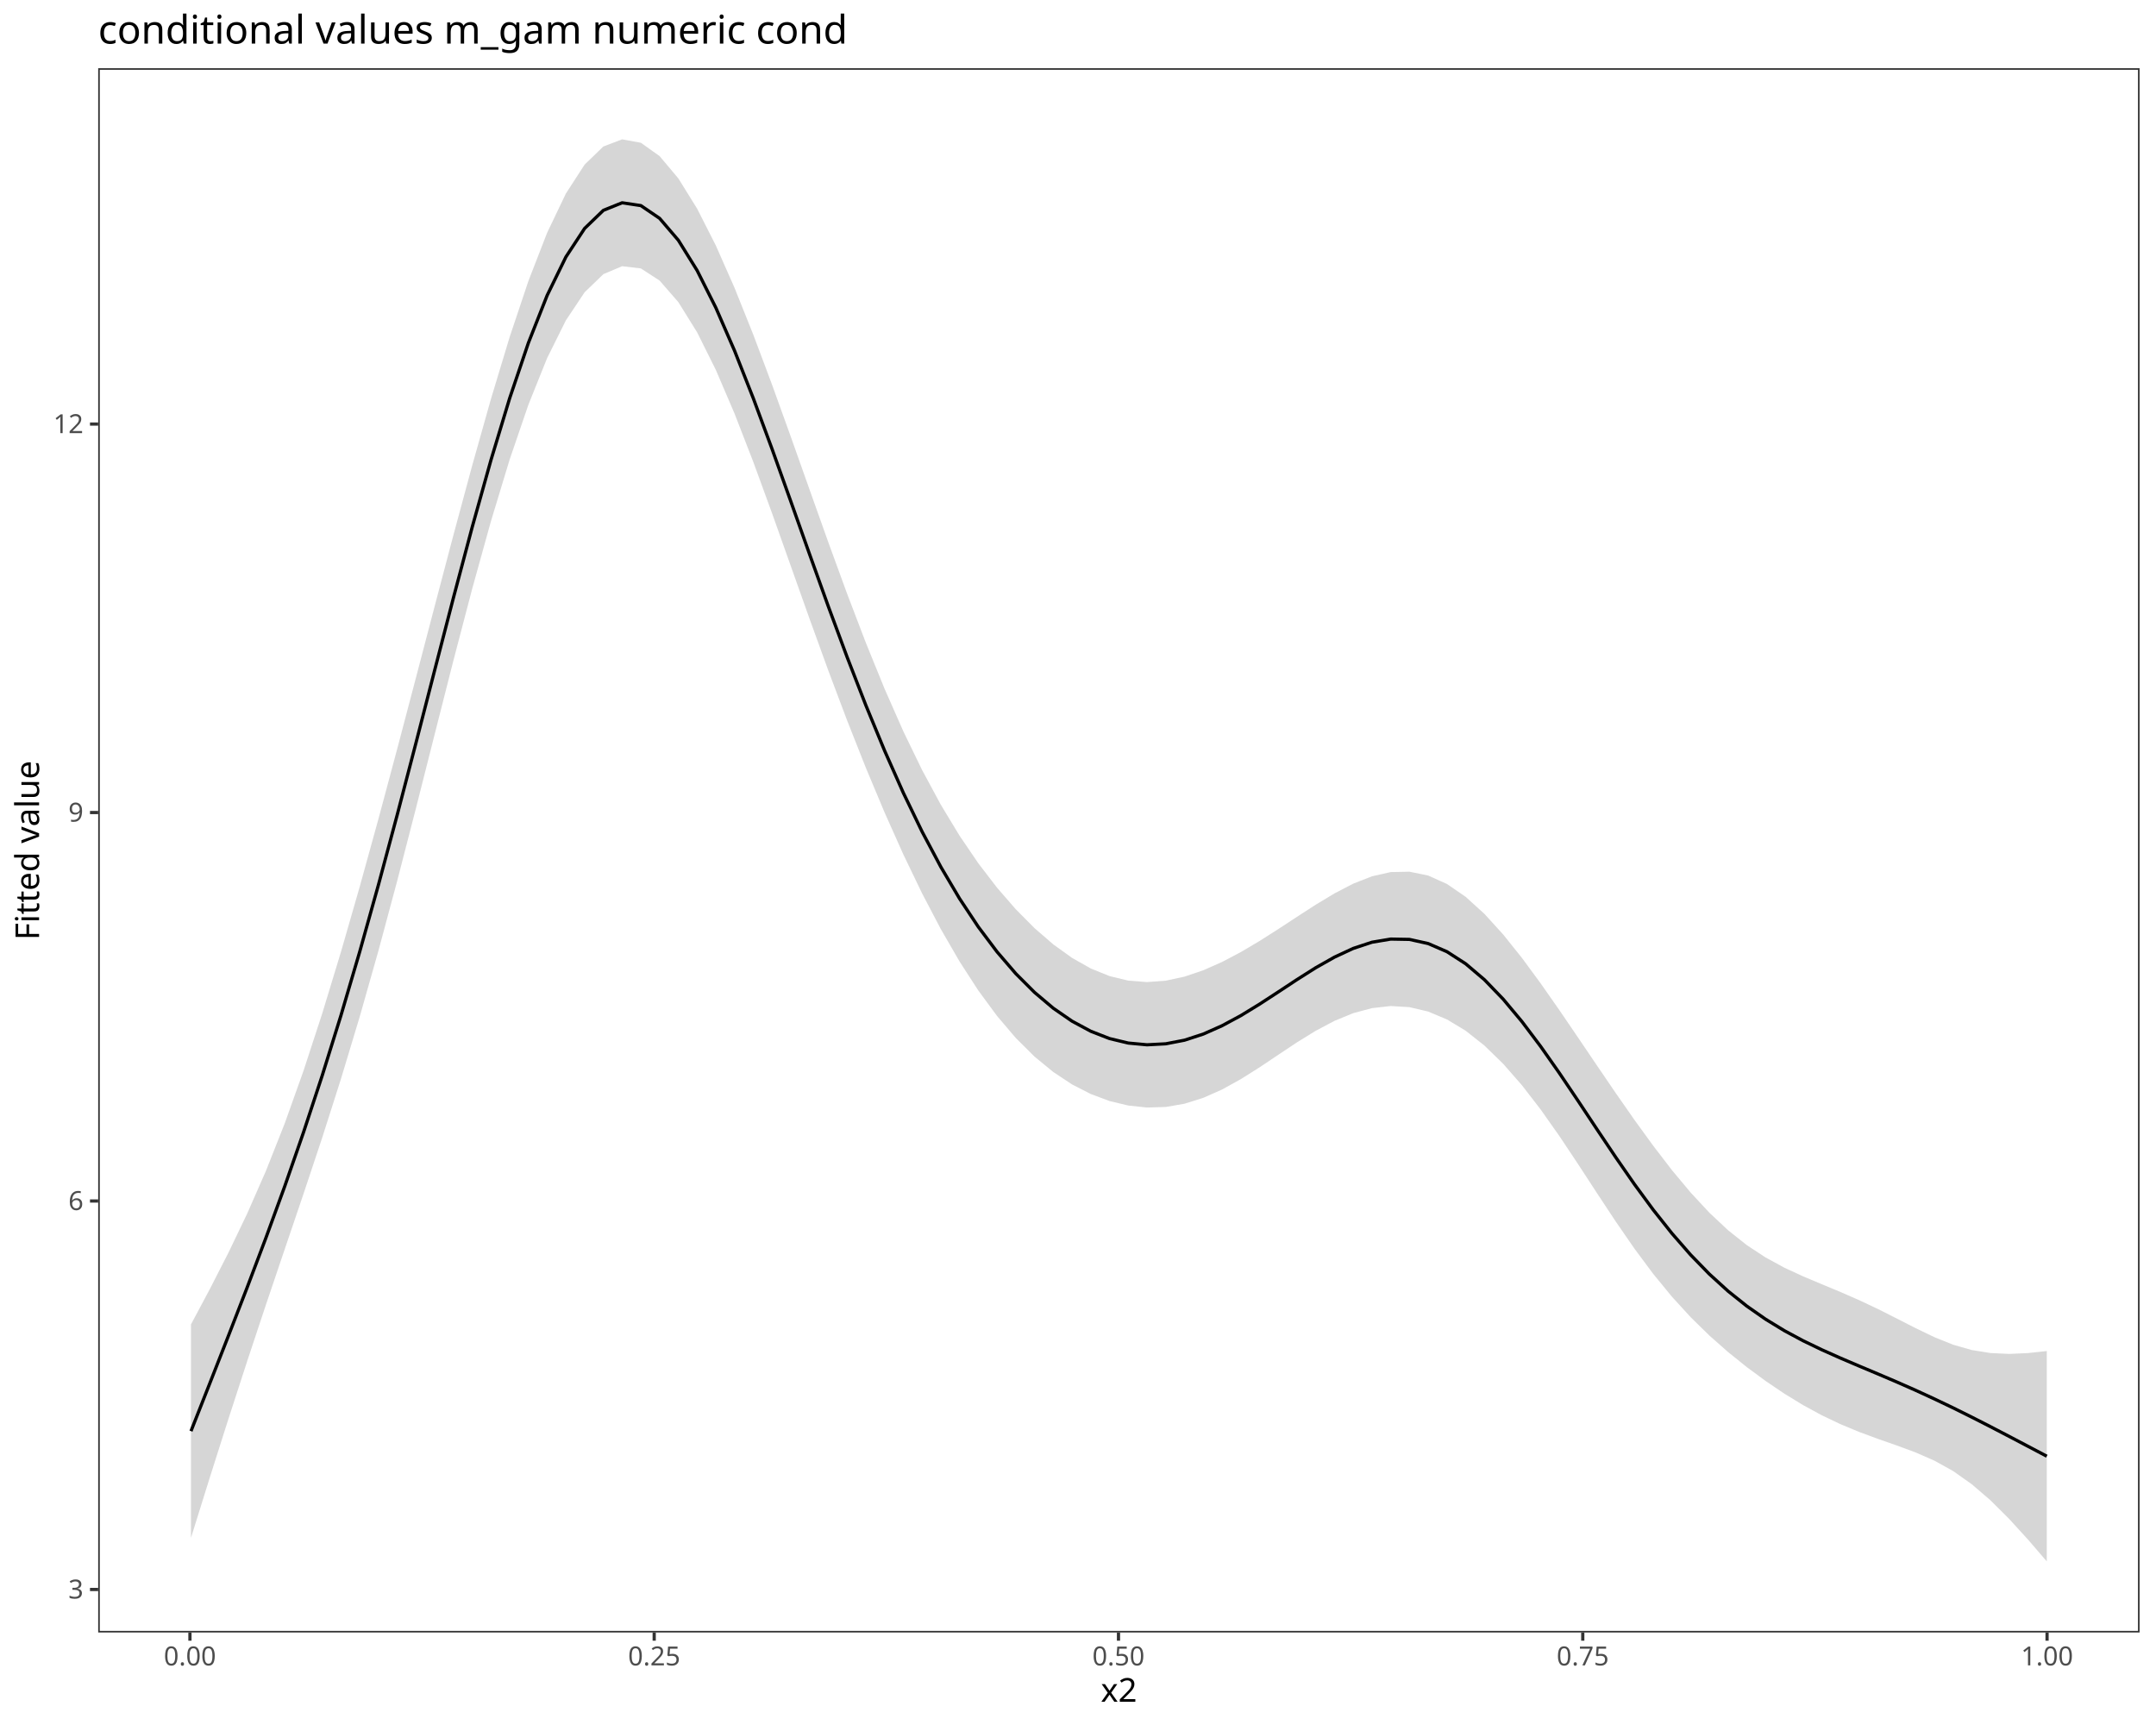
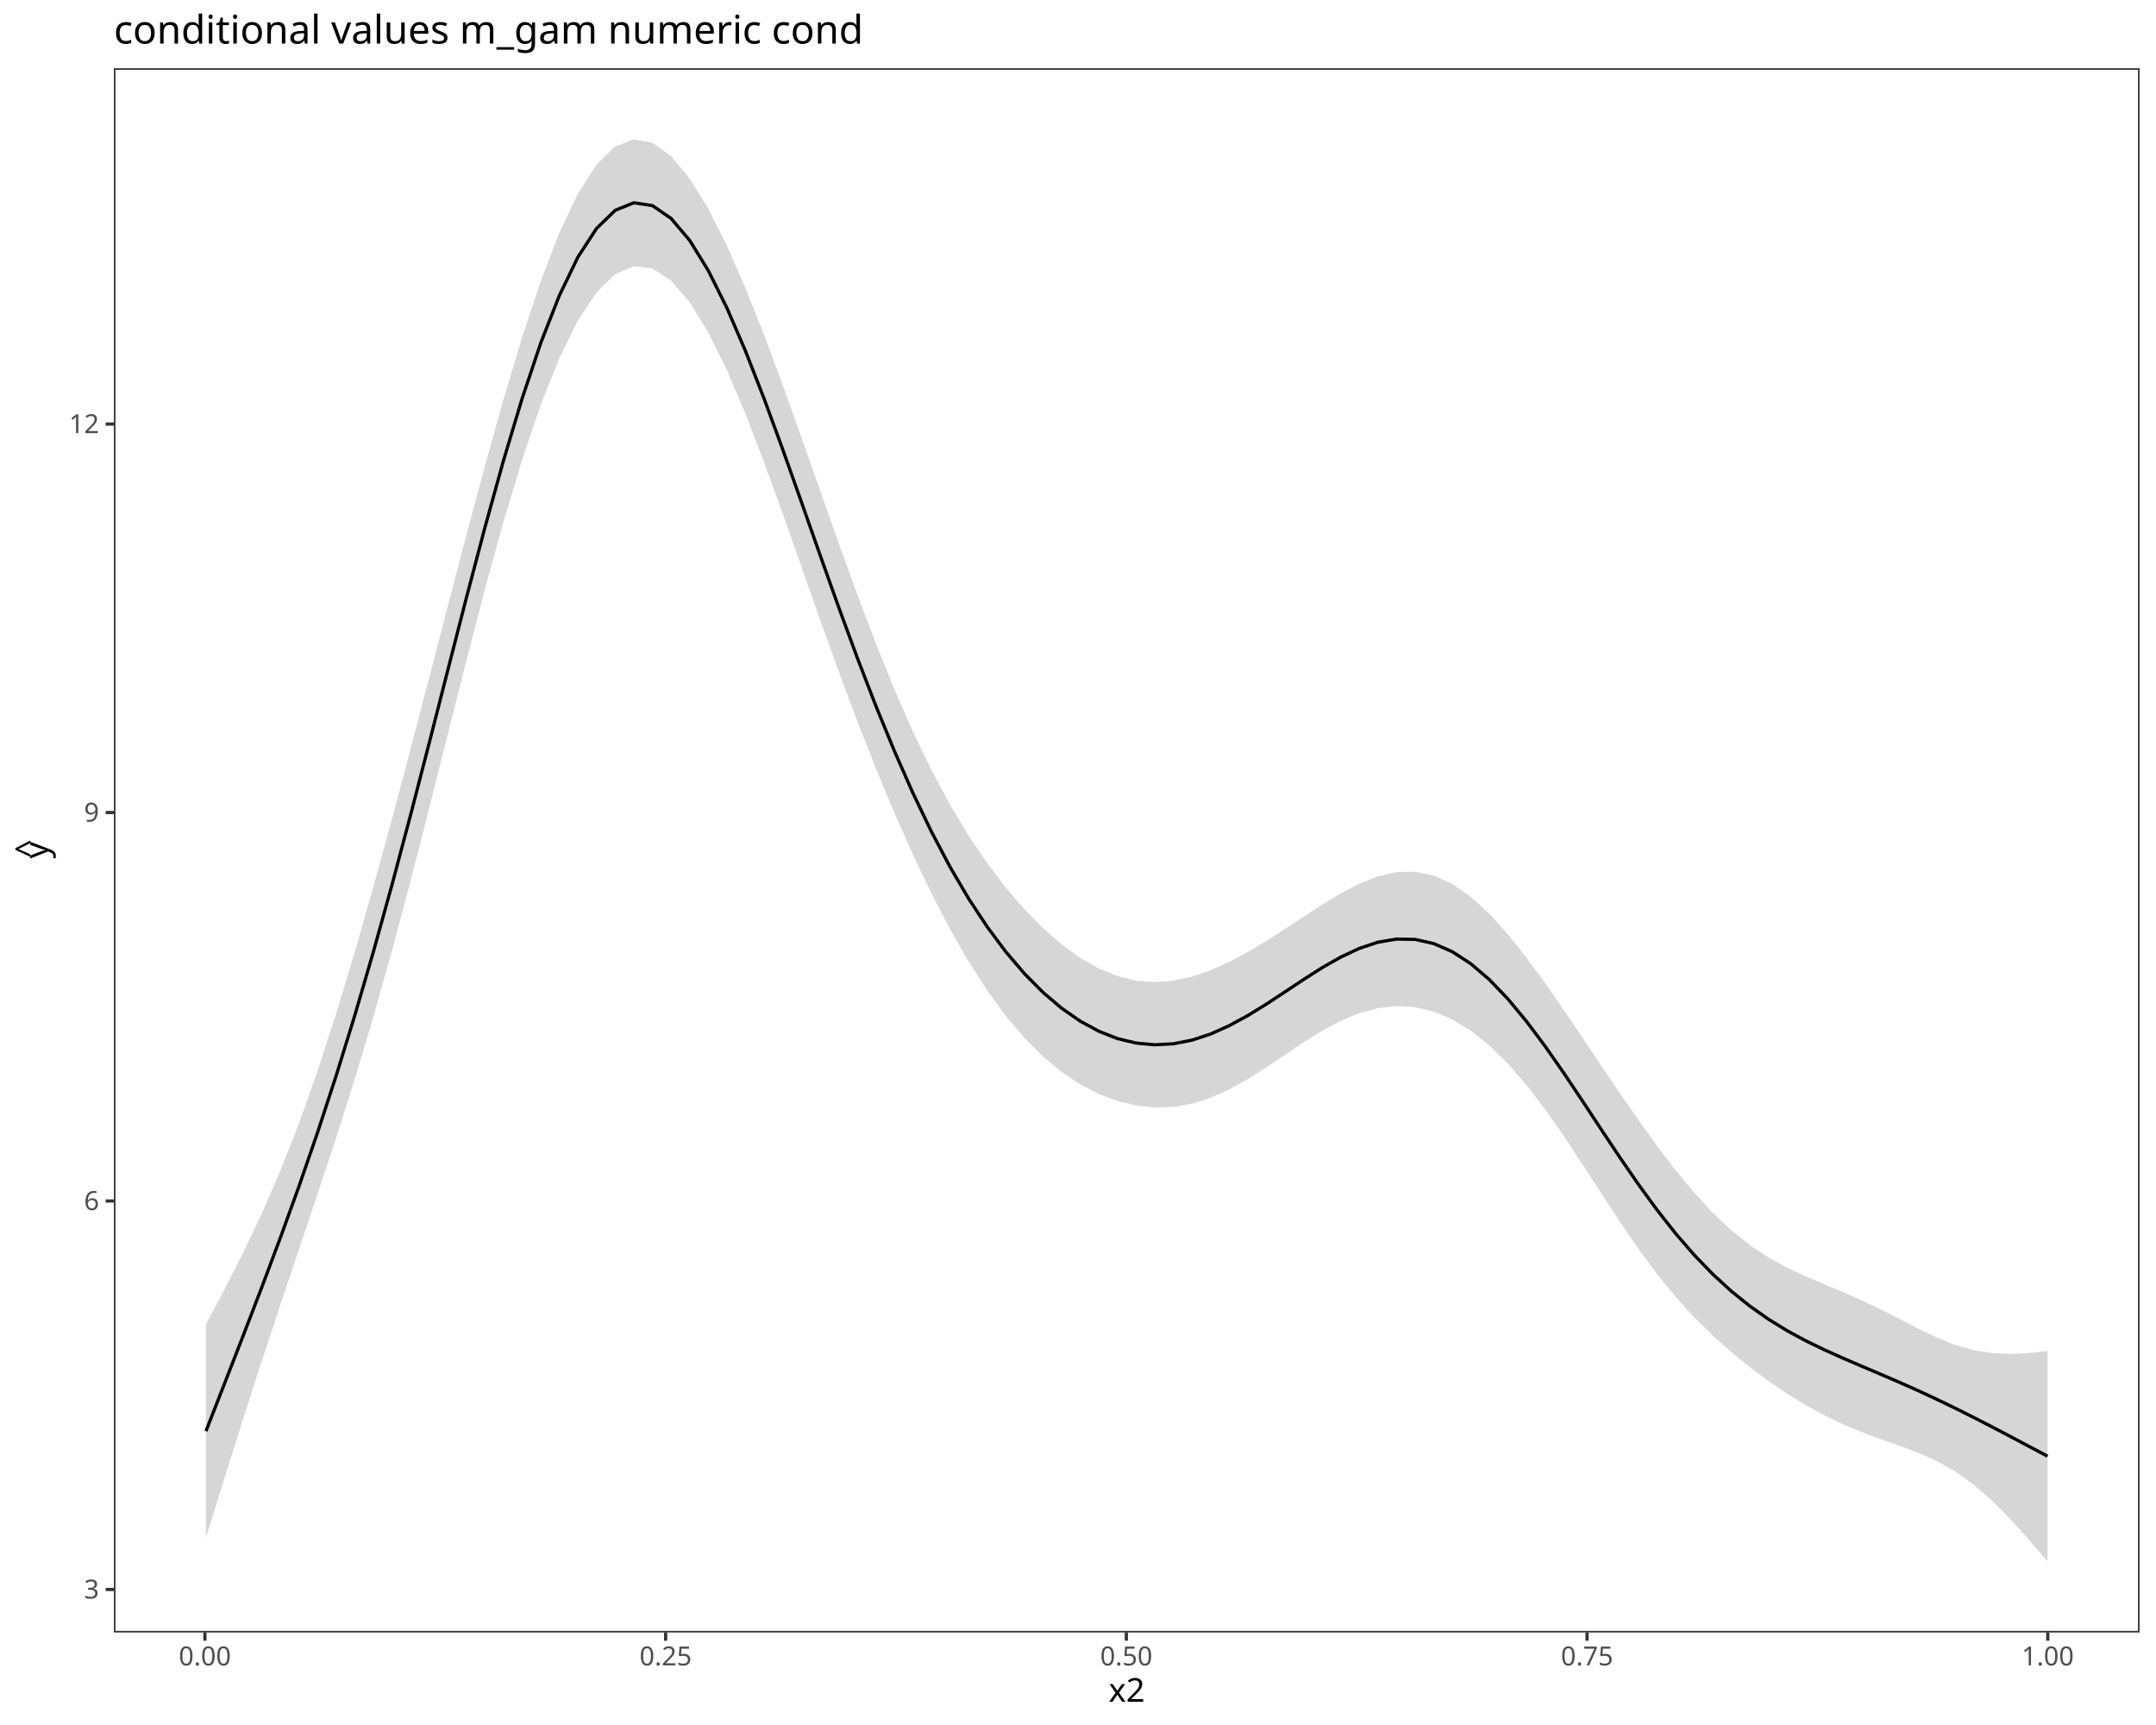
<svg xmlns="http://www.w3.org/2000/svg" class="svglite" data-engine-version="2.0" width="720.00pt" height="576.00pt" viewBox="0 0 720.00 576.00">
  <defs>
    <style type="text/css">
    .svglite line, .svglite polyline, .svglite polygon, .svglite path, .svglite rect, .svglite circle {
      fill: none;
      stroke: #000000;
      stroke-linecap: round;
      stroke-linejoin: round;
      stroke-miterlimit: 10.00;
    }
  </style>
  </defs>
  <rect width="100%" height="100%" style="stroke: none; fill: #FFFFFF;" />
  <defs>
    <clipPath id="cpMC4wMHw3MjAuMDB8MC4wMHw1NzYuMDA=">
      <rect x="0.00" y="0.00" width="720.00" height="576.00" />
    </clipPath>
  </defs>
  <g clip-path="url(#cpMC4wMHw3MjAuMDB8MC4wMHw1NzYuMDA=)">
    <rect x="0.00" y="0.00" width="720.00" height="576.00" style="stroke-width: 1.07; stroke: #FFFFFF; fill: #FFFFFF;" />
  </g>
  <defs>
-     <clipPath id="cpMzIuNzl8NzE0LjUyfDIyLjc4fDU0NS4xMQ==">
-       <rect x="32.79" y="22.78" width="681.73" height="522.33" />
+     <clipPath id="cpMzguMDN8NzE0LjUyfDIyLjc4fDU0NS4xMQ==">
+       <rect x="38.03" y="22.78" width="676.49" height="522.33" />
    </clipPath>
  </defs>
-   <g clip-path="url(#cpMzIuNzl8NzE0LjUyfDIyLjc4fDU0NS4xMQ==)">
-     <rect x="32.79" y="22.78" width="681.73" height="522.33" style="stroke-width: 1.07; stroke: none; fill: #FFFFFF;" />
-     <polygon points="63.78,442.24 70.04,430.50 76.30,418.26 82.56,405.21 88.82,390.95 95.08,375.13 101.34,357.60 107.60,338.44 113.86,317.86 120.12,296.12 126.38,273.45 132.64,250.10 138.90,226.32 145.16,202.41 151.42,178.67 157.68,155.48 163.94,133.27 170.20,112.54 176.46,93.84 182.72,77.71 188.98,64.63 195.24,54.96 201.50,48.91 207.76,46.53 214.02,47.67 220.28,52.13 226.54,59.58 232.80,69.66 239.06,81.99 245.32,96.16 251.58,111.79 257.84,128.49 264.10,145.86 270.37,163.53 276.63,181.10 282.89,198.24 289.15,214.62 295.41,230.01 301.67,244.20 307.93,257.11 314.19,268.71 320.45,279.06 326.71,288.26 332.97,296.42 339.23,303.62 345.49,309.93 351.75,315.35 358.01,319.85 364.27,323.39 370.53,325.93 376.79,327.44 383.05,327.93 389.31,327.46 395.57,326.11 401.83,323.99 408.09,321.22 414.35,317.92 420.61,314.22 426.87,310.24 433.13,306.14 439.39,302.09 445.65,298.32 451.91,295.07 458.17,292.61 464.43,291.20 470.69,291.07 476.95,292.36 483.21,295.17 489.47,299.47 495.73,305.16 501.99,312.04 508.25,319.86 514.51,328.37 520.77,337.32 527.03,346.51 533.29,355.76 539.55,364.95 545.81,373.92 552.07,382.55 558.33,390.70 564.59,398.20 570.85,404.94 577.11,410.81 583.37,415.78 589.63,419.89 595.89,423.30 602.15,426.19 608.41,428.83 614.67,431.43 620.93,434.17 627.19,437.12 633.45,440.28 639.71,443.48 645.97,446.49 652.23,449.01 658.49,450.80 664.75,451.80 671.01,452.09 677.27,451.81 683.53,451.13 683.53,521.37 677.27,514.10 671.01,507.24 664.75,501.00 658.49,495.61 652.23,491.19 645.97,487.72 639.71,484.98 633.45,482.67 627.19,480.48 620.93,478.17 614.67,475.57 608.41,472.59 602.15,469.19 595.89,465.36 589.63,461.13 583.37,456.51 577.11,451.48 570.85,445.95 564.59,439.82 558.33,432.97 552.07,425.33 545.81,416.91 539.55,407.84 533.29,398.36 527.03,388.76 520.77,379.36 514.51,370.48 508.25,362.37 501.99,355.22 495.73,349.13 489.47,344.18 483.21,340.40 476.95,337.78 470.69,336.30 464.43,335.93 458.17,336.63 451.91,338.31 445.65,340.88 439.39,344.19 433.13,348.05 426.87,352.22 420.61,356.41 414.35,360.35 408.09,363.81 401.83,366.58 395.57,368.55 389.31,369.63 383.05,369.82 376.79,369.15 370.53,367.65 364.27,365.31 358.01,362.10 351.75,357.96 345.49,352.82 339.23,346.60 332.97,339.25 326.71,330.74 320.45,321.06 314.19,310.24 307.93,298.30 301.67,285.30 295.41,271.30 289.15,256.37 282.89,240.55 276.63,223.94 270.37,206.68 264.10,189.04 257.84,171.42 251.58,154.28 245.32,138.15 239.06,123.53 232.80,110.96 226.54,100.89 220.28,93.69 214.02,89.63 207.76,88.89 201.50,91.54 195.24,97.59 188.98,106.97 182.72,119.56 176.46,135.14 170.20,153.44 163.94,174.09 157.68,196.65 151.42,220.55 145.16,245.18 138.90,269.91 132.64,294.16 126.38,317.46 120.12,339.52 113.86,360.27 107.60,379.89 101.34,398.70 95.08,417.14 88.82,435.64 82.56,454.48 76.30,473.75 70.04,493.44 63.78,513.50 " style="stroke-width: 0.00; stroke: none; stroke-linecap: butt; fill: #333333; fill-opacity: 0.20;" />
-     <polyline points="63.78,442.24 70.04,430.50 76.30,418.26 82.56,405.21 88.82,390.95 95.08,375.13 101.34,357.60 107.60,338.44 113.86,317.86 120.12,296.12 126.38,273.45 132.64,250.10 138.90,226.32 145.16,202.41 151.42,178.67 157.68,155.48 163.94,133.27 170.20,112.54 176.46,93.84 182.72,77.71 188.98,64.63 195.24,54.96 201.50,48.91 207.76,46.53 214.02,47.67 220.28,52.13 226.54,59.58 232.80,69.66 239.06,81.99 245.32,96.16 251.58,111.79 257.84,128.49 264.10,145.86 270.37,163.53 276.63,181.10 282.89,198.24 289.15,214.62 295.41,230.01 301.67,244.20 307.93,257.11 314.19,268.71 320.45,279.06 326.71,288.26 332.97,296.42 339.23,303.62 345.49,309.93 351.75,315.35 358.01,319.85 364.27,323.39 370.53,325.93 376.79,327.44 383.05,327.93 389.31,327.46 395.57,326.11 401.83,323.99 408.09,321.22 414.35,317.92 420.61,314.22 426.87,310.24 433.13,306.14 439.39,302.09 445.65,298.32 451.91,295.07 458.17,292.61 464.43,291.20 470.69,291.07 476.95,292.36 483.21,295.17 489.47,299.47 495.73,305.16 501.99,312.04 508.25,319.86 514.51,328.37 520.77,337.32 527.03,346.51 533.29,355.76 539.55,364.95 545.81,373.92 552.07,382.55 558.33,390.70 564.59,398.20 570.85,404.94 577.11,410.81 583.37,415.78 589.63,419.89 595.89,423.30 602.15,426.19 608.41,428.83 614.67,431.43 620.93,434.17 627.19,437.12 633.45,440.28 639.71,443.48 645.97,446.49 652.23,449.01 658.49,450.80 664.75,451.80 671.01,452.09 677.27,451.81 683.53,451.13 " style="stroke-width: 1.07; stroke: none; stroke-linecap: butt;" />
-     <polyline points="683.53,521.37 677.27,514.10 671.01,507.24 664.75,501.00 658.49,495.61 652.23,491.19 645.97,487.72 639.71,484.98 633.45,482.67 627.19,480.48 620.93,478.17 614.67,475.57 608.41,472.59 602.15,469.19 595.89,465.36 589.63,461.13 583.37,456.51 577.11,451.48 570.85,445.95 564.59,439.82 558.33,432.97 552.07,425.33 545.81,416.91 539.55,407.84 533.29,398.36 527.03,388.76 520.77,379.36 514.51,370.48 508.25,362.37 501.99,355.22 495.73,349.13 489.47,344.18 483.21,340.40 476.95,337.78 470.69,336.30 464.43,335.93 458.17,336.63 451.91,338.31 445.65,340.88 439.39,344.19 433.13,348.05 426.87,352.22 420.61,356.41 414.35,360.35 408.09,363.81 401.83,366.58 395.57,368.55 389.31,369.63 383.05,369.82 376.79,369.15 370.53,367.65 364.27,365.31 358.01,362.10 351.75,357.96 345.49,352.82 339.23,346.60 332.97,339.25 326.71,330.74 320.45,321.06 314.19,310.24 307.93,298.30 301.67,285.30 295.41,271.30 289.15,256.37 282.89,240.55 276.63,223.94 270.37,206.68 264.10,189.04 257.84,171.42 251.58,154.28 245.32,138.15 239.06,123.53 232.80,110.96 226.54,100.89 220.28,93.69 214.02,89.63 207.76,88.89 201.50,91.54 195.24,97.59 188.98,106.97 182.72,119.56 176.46,135.14 170.20,153.44 163.94,174.09 157.68,196.65 151.42,220.55 145.16,245.18 138.90,269.91 132.64,294.16 126.38,317.46 120.12,339.52 113.86,360.27 107.60,379.89 101.34,398.70 95.08,417.14 88.82,435.64 82.56,454.48 76.30,473.75 70.04,493.44 63.78,513.50 " style="stroke-width: 1.07; stroke: none; stroke-linecap: butt;" />
-     <polyline points="63.78,477.87 70.04,461.97 76.30,446.00 82.56,429.84 88.82,413.29 95.08,396.14 101.34,378.15 107.60,359.16 113.86,339.07 120.12,317.82 126.38,295.46 132.64,272.13 138.90,248.12 145.16,223.79 151.42,199.61 157.68,176.06 163.94,153.68 170.20,132.99 176.46,114.49 182.72,98.64 188.98,85.80 195.24,76.27 201.50,70.23 207.76,67.71 214.02,68.65 220.28,72.91 226.54,80.23 232.80,90.31 239.06,102.76 245.32,117.15 251.58,133.04 257.84,149.95 264.10,167.45 270.37,185.10 276.63,202.52 282.89,219.40 289.15,235.50 295.41,250.66 301.67,264.75 307.93,277.70 314.19,289.47 320.45,300.06 326.71,309.50 332.97,317.83 339.23,325.11 345.49,331.37 351.75,336.66 358.01,340.98 364.27,344.35 370.53,346.79 376.79,348.29 383.05,348.87 389.31,348.54 395.57,347.33 401.83,345.29 408.09,342.51 414.35,339.14 420.61,335.31 426.87,331.23 433.13,327.10 439.39,323.14 445.65,319.60 451.91,316.69 458.17,314.62 464.43,313.57 470.69,313.68 476.95,315.07 483.21,317.78 489.47,321.82 495.73,327.14 501.99,333.63 508.25,341.12 514.51,349.43 520.77,358.34 527.03,367.63 533.29,377.06 539.55,386.39 545.81,395.42 552.07,403.94 558.33,411.83 564.59,419.01 570.85,425.44 577.11,431.14 583.37,436.14 589.63,440.51 595.89,444.33 602.15,447.69 608.41,450.71 614.67,453.50 620.93,456.17 627.19,458.80 633.45,461.47 639.71,464.23 645.97,467.11 652.23,470.10 658.49,473.21 664.75,476.40 671.01,479.66 677.27,482.95 683.53,486.25 " style="stroke-width: 1.07; stroke-linecap: butt;" />
-     <rect x="32.79" y="22.78" width="681.73" height="522.33" style="stroke-width: 1.07; stroke: #333333;" />
+   <g clip-path="url(#cpMzguMDN8NzE0LjUyfDIyLjc4fDU0NS4xMQ==)">
+     <rect x="38.03" y="22.78" width="676.49" height="522.33" style="stroke-width: 1.07; stroke: none; fill: #FFFFFF;" />
+     <polygon points="68.78,442.24 74.99,430.50 81.21,418.26 87.42,405.21 93.63,390.95 99.84,375.13 106.05,357.60 112.27,338.44 118.48,317.86 124.69,296.12 130.90,273.45 137.11,250.10 143.33,226.32 149.54,202.41 155.75,178.67 161.96,155.48 168.17,133.27 174.39,112.54 180.60,93.84 186.81,77.71 193.02,64.63 199.23,54.96 205.45,48.91 211.66,46.53 217.87,47.67 224.08,52.13 230.29,59.58 236.51,69.66 242.72,81.99 248.93,96.16 255.14,111.79 261.35,128.49 267.57,145.86 273.78,163.53 279.99,181.10 286.20,198.24 292.41,214.62 298.63,230.01 304.84,244.20 311.05,257.11 317.26,268.71 323.47,279.06 329.69,288.26 335.90,296.42 342.11,303.62 348.32,309.93 354.53,315.35 360.75,319.85 366.96,323.39 373.17,325.93 379.38,327.44 385.59,327.93 391.81,327.46 398.02,326.11 404.23,323.99 410.44,321.22 416.65,317.92 422.87,314.22 429.08,310.24 435.29,306.14 441.50,302.09 447.71,298.32 453.93,295.07 460.14,292.61 466.35,291.20 472.56,291.07 478.77,292.36 484.99,295.17 491.20,299.47 497.41,305.16 503.62,312.04 509.83,319.86 516.05,328.37 522.26,337.32 528.47,346.51 534.68,355.76 540.89,364.95 547.11,373.92 553.32,382.55 559.53,390.70 565.74,398.20 571.95,404.94 578.17,410.81 584.38,415.78 590.59,419.89 596.80,423.30 603.01,426.19 609.23,428.83 615.44,431.43 621.65,434.17 627.86,437.12 634.07,440.28 640.29,443.48 646.50,446.49 652.71,449.01 658.92,450.80 665.14,451.80 671.35,452.09 677.56,451.81 683.77,451.13 683.77,521.37 677.56,514.10 671.35,507.24 665.14,501.00 658.92,495.61 652.71,491.19 646.50,487.72 640.29,484.98 634.07,482.67 627.86,480.48 621.65,478.17 615.44,475.57 609.23,472.59 603.01,469.19 596.80,465.36 590.59,461.13 584.38,456.51 578.17,451.48 571.95,445.95 565.74,439.82 559.53,432.97 553.32,425.33 547.11,416.91 540.89,407.84 534.68,398.36 528.47,388.76 522.26,379.36 516.05,370.48 509.83,362.37 503.62,355.22 497.41,349.13 491.20,344.18 484.99,340.40 478.77,337.78 472.56,336.30 466.35,335.93 460.14,336.63 453.93,338.31 447.71,340.88 441.50,344.19 435.29,348.05 429.08,352.22 422.87,356.41 416.65,360.35 410.44,363.81 404.23,366.58 398.02,368.55 391.81,369.63 385.59,369.82 379.38,369.15 373.17,367.65 366.96,365.31 360.75,362.10 354.53,357.96 348.32,352.82 342.11,346.60 335.90,339.25 329.69,330.74 323.47,321.06 317.26,310.24 311.05,298.30 304.84,285.30 298.63,271.30 292.41,256.37 286.20,240.55 279.99,223.94 273.78,206.68 267.57,189.04 261.35,171.42 255.14,154.28 248.93,138.15 242.72,123.53 236.51,110.96 230.29,100.89 224.08,93.69 217.87,89.63 211.66,88.89 205.45,91.54 199.23,97.59 193.02,106.97 186.81,119.56 180.60,135.14 174.39,153.44 168.17,174.09 161.96,196.65 155.75,220.55 149.54,245.18 143.33,269.91 137.11,294.16 130.90,317.46 124.69,339.52 118.48,360.27 112.27,379.89 106.05,398.70 99.84,417.14 93.63,435.64 87.42,454.48 81.21,473.75 74.99,493.44 68.78,513.50 " style="stroke-width: 0.00; stroke: none; stroke-linecap: butt; fill: #333333; fill-opacity: 0.20;" />
+     <polyline points="68.78,442.24 74.99,430.50 81.21,418.26 87.42,405.21 93.63,390.95 99.84,375.13 106.05,357.60 112.27,338.44 118.48,317.86 124.69,296.12 130.90,273.45 137.11,250.10 143.33,226.32 149.54,202.41 155.75,178.67 161.96,155.48 168.17,133.27 174.39,112.54 180.60,93.84 186.81,77.71 193.02,64.63 199.23,54.96 205.45,48.91 211.66,46.53 217.87,47.67 224.08,52.13 230.29,59.58 236.51,69.66 242.72,81.99 248.93,96.16 255.14,111.79 261.35,128.49 267.57,145.86 273.78,163.53 279.99,181.10 286.20,198.24 292.41,214.62 298.63,230.01 304.84,244.20 311.05,257.11 317.26,268.71 323.47,279.06 329.69,288.26 335.90,296.42 342.11,303.62 348.32,309.93 354.53,315.35 360.75,319.85 366.96,323.39 373.17,325.93 379.38,327.44 385.59,327.93 391.81,327.46 398.02,326.11 404.23,323.99 410.44,321.22 416.65,317.92 422.87,314.22 429.08,310.24 435.29,306.14 441.50,302.09 447.71,298.32 453.93,295.07 460.14,292.61 466.35,291.20 472.56,291.07 478.77,292.36 484.99,295.17 491.20,299.47 497.41,305.16 503.62,312.04 509.83,319.86 516.05,328.37 522.26,337.32 528.47,346.51 534.68,355.76 540.89,364.95 547.11,373.92 553.32,382.55 559.53,390.70 565.74,398.20 571.95,404.94 578.17,410.81 584.38,415.78 590.59,419.89 596.80,423.30 603.01,426.19 609.23,428.83 615.44,431.43 621.65,434.17 627.86,437.12 634.07,440.28 640.29,443.48 646.50,446.49 652.71,449.01 658.92,450.80 665.14,451.80 671.35,452.09 677.56,451.81 683.77,451.13 " style="stroke-width: 1.07; stroke: none; stroke-linecap: butt;" />
+     <polyline points="683.77,521.37 677.56,514.10 671.35,507.24 665.14,501.00 658.92,495.61 652.71,491.19 646.50,487.72 640.29,484.98 634.07,482.67 627.86,480.48 621.65,478.17 615.44,475.57 609.23,472.59 603.01,469.19 596.80,465.36 590.59,461.13 584.38,456.51 578.17,451.48 571.95,445.95 565.74,439.82 559.53,432.97 553.32,425.33 547.11,416.91 540.89,407.84 534.68,398.36 528.47,388.76 522.26,379.36 516.05,370.48 509.83,362.37 503.62,355.22 497.41,349.13 491.20,344.18 484.99,340.40 478.77,337.78 472.56,336.30 466.35,335.93 460.14,336.63 453.93,338.31 447.71,340.88 441.50,344.19 435.29,348.05 429.08,352.22 422.87,356.41 416.65,360.35 410.44,363.81 404.23,366.58 398.02,368.55 391.81,369.63 385.59,369.82 379.38,369.15 373.17,367.65 366.96,365.31 360.75,362.10 354.53,357.96 348.32,352.82 342.11,346.60 335.90,339.25 329.69,330.74 323.47,321.06 317.26,310.24 311.05,298.30 304.84,285.30 298.63,271.30 292.41,256.37 286.20,240.55 279.99,223.94 273.78,206.68 267.57,189.04 261.35,171.42 255.14,154.28 248.93,138.15 242.72,123.53 236.51,110.96 230.29,100.89 224.08,93.69 217.87,89.63 211.66,88.89 205.45,91.54 199.23,97.59 193.02,106.97 186.81,119.56 180.60,135.14 174.39,153.44 168.17,174.09 161.96,196.65 155.75,220.55 149.54,245.18 143.33,269.91 137.11,294.16 130.90,317.46 124.69,339.52 118.48,360.27 112.27,379.89 106.05,398.70 99.84,417.14 93.63,435.64 87.42,454.48 81.21,473.75 74.99,493.44 68.78,513.50 " style="stroke-width: 1.07; stroke: none; stroke-linecap: butt;" />
+     <polyline points="68.78,477.87 74.99,461.97 81.21,446.00 87.42,429.84 93.63,413.29 99.84,396.14 106.05,378.15 112.27,359.16 118.48,339.07 124.69,317.82 130.90,295.46 137.11,272.13 143.33,248.12 149.54,223.79 155.75,199.61 161.96,176.06 168.17,153.68 174.39,132.99 180.60,114.49 186.81,98.64 193.02,85.80 199.23,76.27 205.45,70.23 211.66,67.71 217.87,68.65 224.08,72.91 230.29,80.23 236.51,90.31 242.72,102.76 248.93,117.15 255.14,133.04 261.35,149.95 267.57,167.45 273.78,185.10 279.99,202.52 286.20,219.40 292.41,235.50 298.63,250.66 304.84,264.75 311.05,277.70 317.26,289.47 323.47,300.06 329.69,309.50 335.90,317.83 342.11,325.11 348.32,331.37 354.53,336.66 360.75,340.98 366.96,344.35 373.17,346.79 379.38,348.29 385.59,348.87 391.81,348.54 398.02,347.33 404.23,345.29 410.44,342.51 416.65,339.14 422.87,335.31 429.08,331.23 435.29,327.10 441.50,323.14 447.71,319.60 453.93,316.69 460.14,314.62 466.35,313.57 472.56,313.68 478.77,315.07 484.99,317.78 491.20,321.82 497.41,327.14 503.62,333.63 509.83,341.12 516.05,349.43 522.26,358.34 528.47,367.63 534.68,377.06 540.89,386.39 547.11,395.42 553.32,403.94 559.53,411.83 565.74,419.01 571.95,425.44 578.17,431.14 584.38,436.14 590.59,440.51 596.80,444.33 603.01,447.69 609.23,450.71 615.44,453.50 621.65,456.17 627.86,458.80 634.07,461.47 640.29,464.23 646.50,467.11 652.71,470.10 658.92,473.21 665.14,476.40 671.35,479.66 677.56,482.95 683.77,486.25 " style="stroke-width: 1.07; stroke-linecap: butt;" />
+     <rect x="38.03" y="22.78" width="676.49" height="522.33" style="stroke-width: 1.07; stroke: #333333;" />
  </g>
  <g clip-path="url(#cpMC4wMHw3MjAuMDB8MC4wMHw1NzYuMDA=)">
-     <text x="27.86" y="533.77" text-anchor="end" style="font-size: 8.80px; fill: #4D4D4D; font-family: sans;" textLength="4.89px" lengthAdjust="spacingAndGlyphs">3</text>
-     <text x="27.86" y="404.05" text-anchor="end" style="font-size: 8.80px; fill: #4D4D4D; font-family: sans;" textLength="4.89px" lengthAdjust="spacingAndGlyphs">6</text>
-     <text x="27.86" y="274.34" text-anchor="end" style="font-size: 8.80px; fill: #4D4D4D; font-family: sans;" textLength="4.89px" lengthAdjust="spacingAndGlyphs">9</text>
-     <text x="27.86" y="144.63" text-anchor="end" style="font-size: 8.80px; fill: #4D4D4D; font-family: sans;" textLength="9.79px" lengthAdjust="spacingAndGlyphs">12</text>
-     <polyline points="30.05,530.74 32.79,530.74 " style="stroke-width: 1.07; stroke: #333333; stroke-linecap: butt;" />
-     <polyline points="30.05,401.03 32.79,401.03 " style="stroke-width: 1.07; stroke: #333333; stroke-linecap: butt;" />
-     <polyline points="30.05,271.31 32.79,271.31 " style="stroke-width: 1.07; stroke: #333333; stroke-linecap: butt;" />
-     <polyline points="30.05,141.60 32.79,141.60 " style="stroke-width: 1.07; stroke: #333333; stroke-linecap: butt;" />
-     <polyline points="63.43,547.85 63.43,545.11 " style="stroke-width: 1.07; stroke: #333333; stroke-linecap: butt;" />
-     <polyline points="218.47,547.85 218.47,545.11 " style="stroke-width: 1.07; stroke: #333333; stroke-linecap: butt;" />
-     <polyline points="373.52,547.85 373.52,545.11 " style="stroke-width: 1.07; stroke: #333333; stroke-linecap: butt;" />
-     <polyline points="528.57,547.85 528.57,545.11 " style="stroke-width: 1.07; stroke: #333333; stroke-linecap: butt;" />
-     <polyline points="683.62,547.85 683.62,545.11 " style="stroke-width: 1.07; stroke: #333333; stroke-linecap: butt;" />
-     <text x="63.43" y="556.10" text-anchor="middle" style="font-size: 8.80px; fill: #4D4D4D; font-family: sans;" textLength="17.13px" lengthAdjust="spacingAndGlyphs">0.00</text>
-     <text x="218.47" y="556.10" text-anchor="middle" style="font-size: 8.80px; fill: #4D4D4D; font-family: sans;" textLength="17.13px" lengthAdjust="spacingAndGlyphs">0.25</text>
-     <text x="373.52" y="556.10" text-anchor="middle" style="font-size: 8.80px; fill: #4D4D4D; font-family: sans;" textLength="17.13px" lengthAdjust="spacingAndGlyphs">0.50</text>
-     <text x="528.57" y="556.10" text-anchor="middle" style="font-size: 8.80px; fill: #4D4D4D; font-family: sans;" textLength="17.13px" lengthAdjust="spacingAndGlyphs">0.75</text>
-     <text x="683.62" y="556.10" text-anchor="middle" style="font-size: 8.80px; fill: #4D4D4D; font-family: sans;" textLength="17.13px" lengthAdjust="spacingAndGlyphs">1.00</text>
-     <text x="373.66" y="568.24" text-anchor="middle" style="font-size: 11.00px; font-family: sans;" textLength="11.62px" lengthAdjust="spacingAndGlyphs">x2</text>
-     <text transform="translate(13.05,283.95) rotate(-90)" text-anchor="middle" style="font-size: 11.00px; font-family: sans;" textLength="56.87px" lengthAdjust="spacingAndGlyphs">Fitted value</text>
-     <text x="32.79" y="14.56" style="font-size: 13.20px; font-family: sans;" textLength="235.56px" lengthAdjust="spacingAndGlyphs">conditional values m_gam numeric cond</text>
+     <text x="33.10" y="533.77" text-anchor="end" style="font-size: 8.80px; fill: #4D4D4D; font-family: sans;" textLength="4.89px" lengthAdjust="spacingAndGlyphs">3</text>
+     <text x="33.10" y="404.05" text-anchor="end" style="font-size: 8.80px; fill: #4D4D4D; font-family: sans;" textLength="4.89px" lengthAdjust="spacingAndGlyphs">6</text>
+     <text x="33.10" y="274.34" text-anchor="end" style="font-size: 8.80px; fill: #4D4D4D; font-family: sans;" textLength="4.89px" lengthAdjust="spacingAndGlyphs">9</text>
+     <text x="33.10" y="144.63" text-anchor="end" style="font-size: 8.80px; fill: #4D4D4D; font-family: sans;" textLength="9.79px" lengthAdjust="spacingAndGlyphs">12</text>
+     <polyline points="35.29,530.74 38.03,530.74 " style="stroke-width: 1.07; stroke: #333333; stroke-linecap: butt;" />
+     <polyline points="35.29,401.03 38.03,401.03 " style="stroke-width: 1.07; stroke: #333333; stroke-linecap: butt;" />
+     <polyline points="35.29,271.31 38.03,271.31 " style="stroke-width: 1.07; stroke: #333333; stroke-linecap: butt;" />
+     <polyline points="35.29,141.60 38.03,141.60 " style="stroke-width: 1.07; stroke: #333333; stroke-linecap: butt;" />
+     <polyline points="68.43,547.85 68.43,545.11 " style="stroke-width: 1.07; stroke: #333333; stroke-linecap: butt;" />
+     <polyline points="222.29,547.85 222.29,545.11 " style="stroke-width: 1.07; stroke: #333333; stroke-linecap: butt;" />
+     <polyline points="376.14,547.85 376.14,545.11 " style="stroke-width: 1.07; stroke: #333333; stroke-linecap: butt;" />
+     <polyline points="530.00,547.85 530.00,545.11 " style="stroke-width: 1.07; stroke: #333333; stroke-linecap: butt;" />
+     <polyline points="683.86,547.85 683.86,545.11 " style="stroke-width: 1.07; stroke: #333333; stroke-linecap: butt;" />
+     <text x="68.43" y="556.10" text-anchor="middle" style="font-size: 8.80px; fill: #4D4D4D; font-family: sans;" textLength="17.13px" lengthAdjust="spacingAndGlyphs">0.00</text>
+     <text x="222.29" y="556.10" text-anchor="middle" style="font-size: 8.80px; fill: #4D4D4D; font-family: sans;" textLength="17.13px" lengthAdjust="spacingAndGlyphs">0.25</text>
+     <text x="376.14" y="556.10" text-anchor="middle" style="font-size: 8.80px; fill: #4D4D4D; font-family: sans;" textLength="17.13px" lengthAdjust="spacingAndGlyphs">0.50</text>
+     <text x="530.00" y="556.10" text-anchor="middle" style="font-size: 8.80px; fill: #4D4D4D; font-family: sans;" textLength="17.13px" lengthAdjust="spacingAndGlyphs">0.75</text>
+     <text x="683.86" y="556.10" text-anchor="middle" style="font-size: 8.80px; fill: #4D4D4D; font-family: sans;" textLength="17.13px" lengthAdjust="spacingAndGlyphs">1.00</text>
+     <text x="376.28" y="568.24" text-anchor="middle" style="font-size: 11.00px; font-family: sans;" textLength="11.62px" lengthAdjust="spacingAndGlyphs">x2</text>
+     <text transform="translate(16.00,286.70) rotate(-90)" style="font-size: 11.00px; font-family: sans;" textLength="5.50px" lengthAdjust="spacingAndGlyphs">y</text>
+     <text transform="translate(13.05,286.53) rotate(-90)" style="font-size: 11.00px; font-family: sans;" textLength="5.16px" lengthAdjust="spacingAndGlyphs">^</text>
+     <text x="38.03" y="14.56" style="font-size: 13.20px; font-family: sans;" textLength="235.56px" lengthAdjust="spacingAndGlyphs">conditional values m_gam numeric cond</text>
  </g>
</svg>
